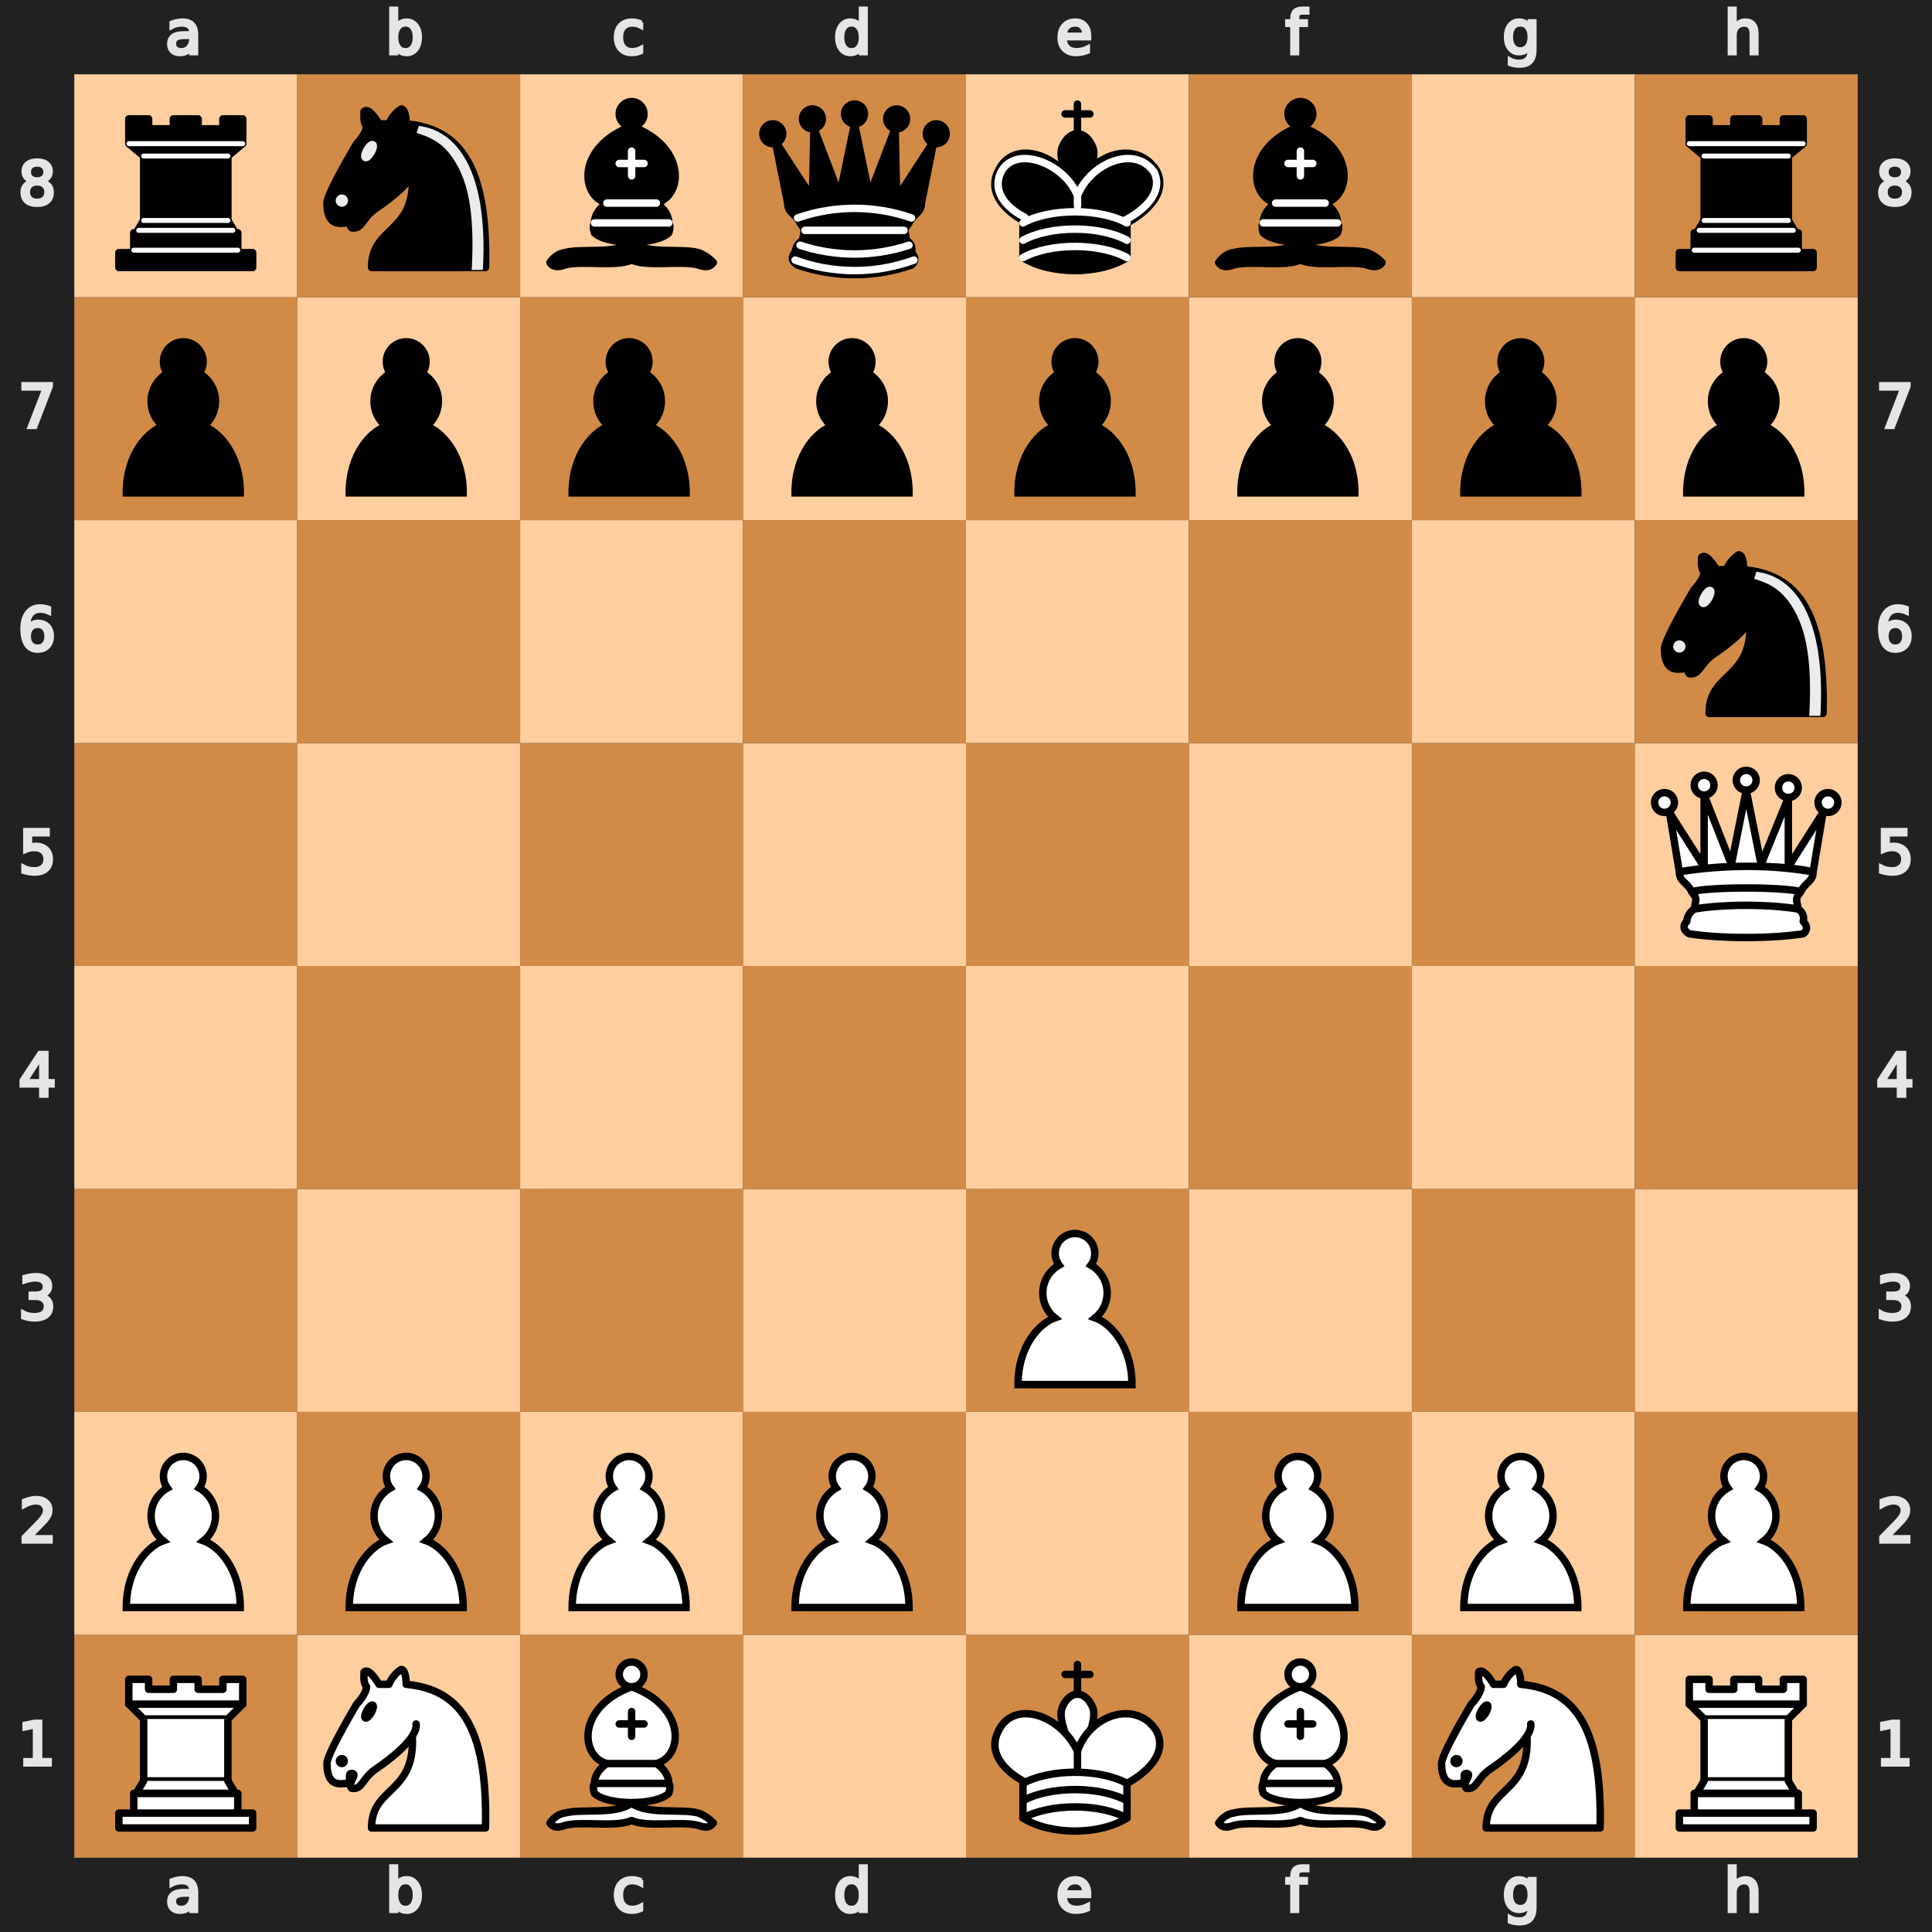
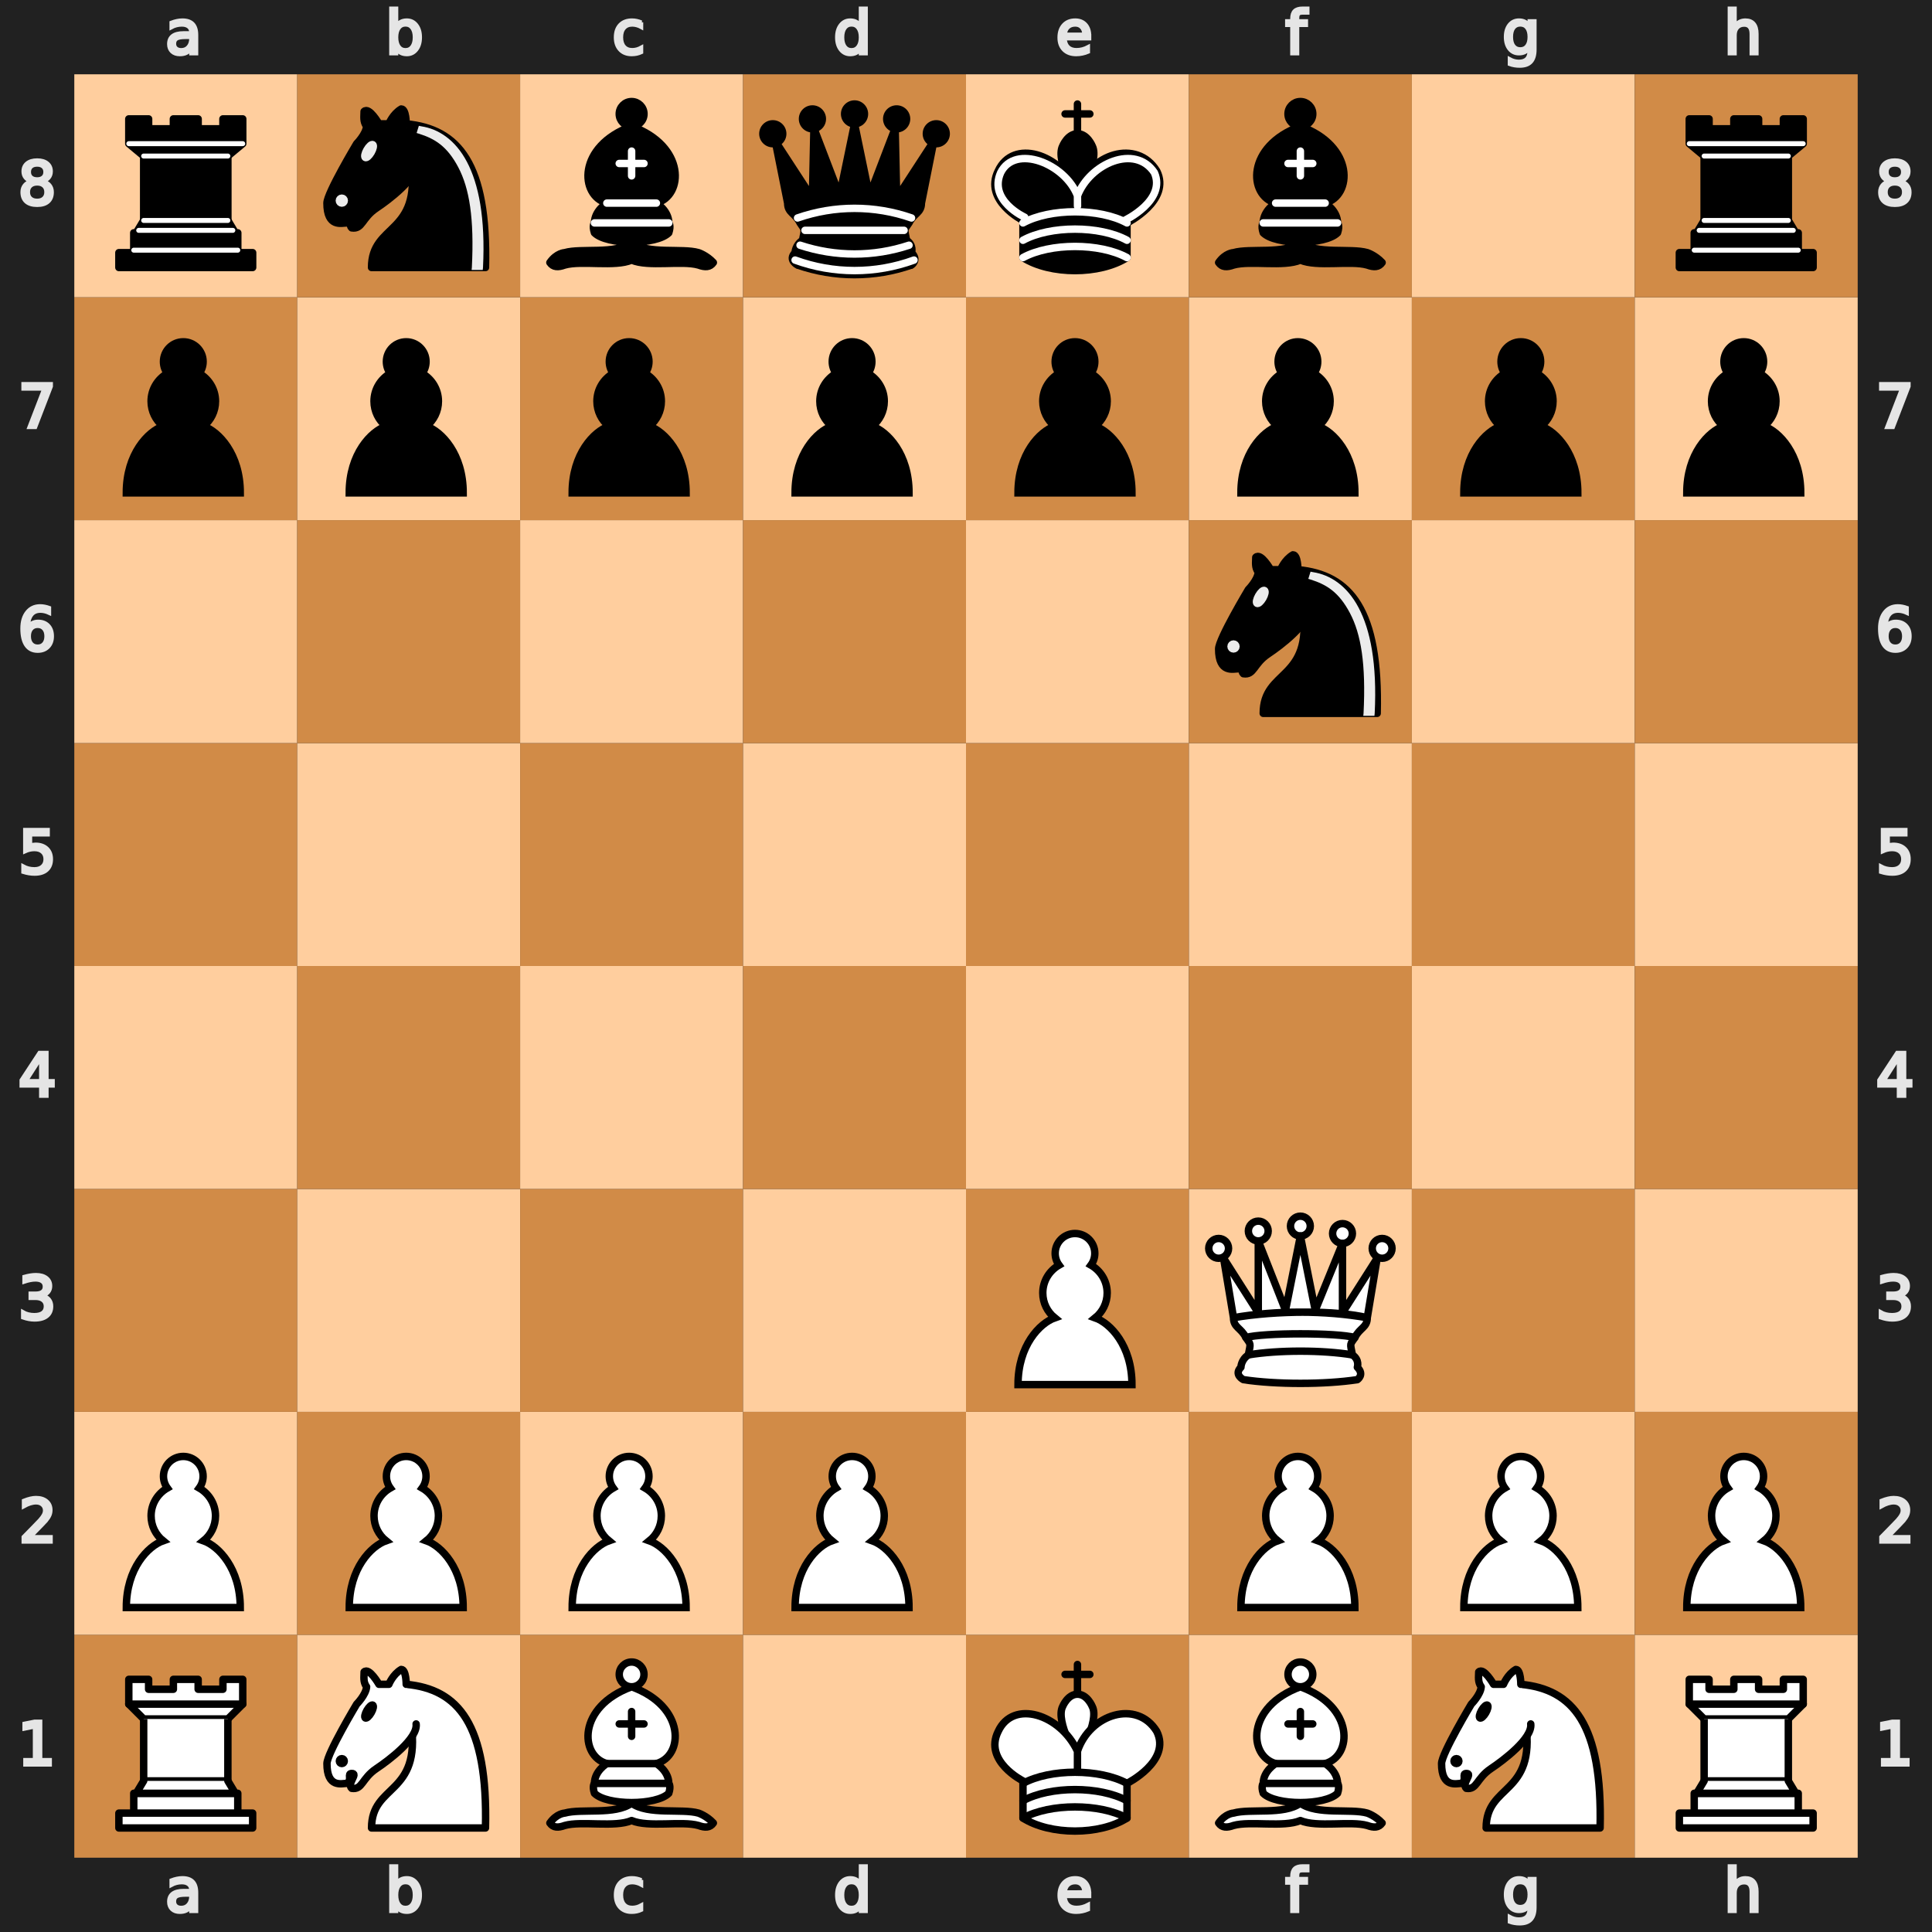
<svg xmlns="http://www.w3.org/2000/svg" xmlns:xlink="http://www.w3.org/1999/xlink" version="1.1" viewBox="0 0 390 390" width="500" height="500">
  <defs>
    <g id="white-pawn" class="white pawn">
      <path d="M22 9c-2.21 0-4 1.79-4 4 0 .89.29 1.71.78 2.38-1.95 1.12-3.28 3.21-3.28 5.62 0 2.03.94 3.84 2.41 5.03-3 1.06-7.41 5.55-7.41 13.47h23c0-7.92-4.41-12.41-7.41-13.47 1.47-1.19 2.41-3 2.41-5.03 0-2.41-1.33-4.5-3.28-5.62.49-.67.78-1.49.78-2.38 0-2.21-1.79-4-4-4z" fill="#fff" stroke="#000" stroke-width="1.5" stroke-linecap="round" />
    </g>
    <g id="white-knight" class="white knight" fill="none" fill-rule="evenodd" stroke="#000" stroke-width="1.5" stroke-linecap="round" stroke-linejoin="round">
      <path d="M 22,10 C 32.5,11 38.5,18 38,39 L 15,39 C 15,30 25,32.5 23,18" style="fill:#ffffff; stroke:#000000;" />
      <path d="M 24,18 C 24.38,20.91 18.45,25.37 16,27 C 13,29 13.18,31.34 11,31 C 9.958,30.06 12.41,27.96 11,28 C 10,28 11.19,29.23 10,30 C 9,30 5.997,31 6,26 C 6,24 12,14 12,14 C 12,14 13.89,12.1 14,10.5 C 13.27,9.506 13.5,8.5 13.5,7.5 C 14.5,6.5 16.5,10 16.5,10 L 18.5,10 C 18.5,10 19.28,8.008 21,7 C 22,7 22,10 22,10" style="fill:#ffffff; stroke:#000000;" />
      <path d="M 9.5 25.5 A 0.5 0.5 0 1 1 8.5,25.5 A 0.5 0.5 0 1 1 9.5 25.5 z" style="fill:#000000; stroke:#000000;" />
      <path d="M 15 15.5 A 0.5 1.5 0 1 1 14,15.5 A 0.5 1.5 0 1 1 15 15.5 z" transform="matrix(0.866,0.5,-0.5,0.866,9.693,-5.173)" style="fill:#000000; stroke:#000000;" />
    </g>
    <g id="white-bishop" class="white bishop" fill="none" fill-rule="evenodd" stroke="#000" stroke-width="1.5" stroke-linecap="round" stroke-linejoin="round">
      <g fill="#fff" stroke-linecap="butt">
        <path d="M9 36c3.39-.97 10.11.43 13.5-2 3.39 2.43 10.11 1.03 13.5 2 0 0 1.65.54 3 2-.68.97-1.65.99-3 .5-3.39-.97-10.11.46-13.5-1-3.39 1.46-10.11.03-13.5 1-1.354.49-2.323.47-3-.5 1.354-1.94 3-2 3-2zM15 32c2.5 2.5 12.5 2.5 15 0 .5-1.5 0-2 0-2 0-2.5-2.5-4-2.5-4 5.5-1.5 6-11.5-5-15.5-11 4-10.5 14-5 15.5 0 0-2.5 1.5-2.5 4 0 0-.5.5 0 2zM25 8a2.5 2.5 0 1 1-5 0 2.5 2.5 0 1 1 5 0z" />
      </g>
      <path d="M17.5 26h10M15 30h15m-7.5-14.5v5M20 18h5" stroke-linejoin="miter" />
    </g>
    <g id="white-rook" class="white rook" fill="#fff" fill-rule="evenodd" stroke="#000" stroke-width="1.5" stroke-linecap="round" stroke-linejoin="round">
      <path d="M9 39h27v-3H9v3zM12 36v-4h21v4H12zM11 14V9h4v2h5V9h5v2h5V9h4v5" stroke-linecap="butt" />
      <path d="M34 14l-3 3H14l-3-3" />
      <path d="M31 17v12.5H14V17" stroke-linecap="butt" stroke-linejoin="miter" />
      <path d="M31 29.5l1.5 2.5h-20l1.5-2.5" />
      <path d="M11 14h23" fill="none" stroke-linejoin="miter" />
    </g>
    <g id="white-queen" class="white queen" fill="#fff" fill-rule="evenodd" stroke="#000" stroke-width="1.5" stroke-linecap="round" stroke-linejoin="round">
      <path d="M8 12a2 2 0 1 1-4 0 2 2 0 1 1 4 0zM24.5 7.5a2 2 0 1 1-4 0 2 2 0 1 1 4 0zM41 12a2 2 0 1 1-4 0 2 2 0 1 1 4 0zM16 8.5a2 2 0 1 1-4 0 2 2 0 1 1 4 0zM33 9a2 2 0 1 1-4 0 2 2 0 1 1 4 0z" />
      <path d="M9 26c8.5-1.5 21-1.5 27 0l2-12-7 11V11l-5.5 13.5-3-15-3 15-5.5-14V25L7 14l2 12zM9 26c0 2 1.5 2 2.5 4 1 1.5 1 1 .5 3.5-1.5 1-1.5 2.5-1.5 2.5-1.5 1.5.5 2.5.5 2.5 6.5 1 16.5 1 23 0 0 0 1.5-1 0-2.5 0 0 .5-1.5-1-2.5-.5-2.5-.5-2 .5-3.5 1-2 2.5-2 2.5-4-8.5-1.5-18.5-1.5-27 0z" stroke-linecap="butt" />
      <path d="M11.5 30c3.5-1 18.5-1 22 0M12 33.5c6-1 15-1 21 0" fill="none" />
    </g>
    <g id="white-king" class="white king" fill="none" fill-rule="evenodd" stroke="#000" stroke-width="1.5" stroke-linecap="round" stroke-linejoin="round">
      <path d="M22.5 11.63V6M20 8h5" stroke-linejoin="miter" />
      <path d="M22.5 25s4.5-7.5 3-10.5c0 0-1-2.5-3-2.5s-3 2.5-3 2.5c-1.5 3 3 10.5 3 10.5" fill="#fff" stroke-linecap="butt" stroke-linejoin="miter" />
      <path d="M11.5 37c5.5 3.5 15.5 3.5 21 0v-7s9-4.5 6-10.5c-4-6.5-13.5-3.5-16 4V27v-3.5c-3.5-7.5-13-10.5-16-4-3 6 5 10 5 10V37z" fill="#fff" />
      <path d="M11.5 30c5.5-3 15.5-3 21 0m-21 3.5c5.5-3 15.5-3 21 0m-21 3.5c5.5-3 15.5-3 21 0" />
    </g>
    <g id="black-pawn" class="black pawn">
      <path d="M22 9c-2.21 0-4 1.79-4 4 0 .89.29 1.71.78 2.38-1.95 1.12-3.28 3.21-3.28 5.62 0 2.03.94 3.84 2.41 5.03-3 1.06-7.41 5.55-7.41 13.47h23c0-7.92-4.41-12.41-7.41-13.47 1.47-1.19 2.41-3 2.41-5.03 0-2.41-1.33-4.5-3.28-5.62.49-.67.78-1.49.78-2.38 0-2.21-1.79-4-4-4z" stroke="#000" stroke-width="1.5" stroke-linecap="round" />
    </g>
    <g id="black-knight" class="black knight" fill="none" fill-rule="evenodd" stroke="#000" stroke-width="1.5" stroke-linecap="round" stroke-linejoin="round">
      <path d="M 22,10 C 32.5,11 38.5,18 38,39 L 15,39 C 15,30 25,32.5 23,18" style="fill:#000000; stroke:#000000;" />
      <path d="M 24,18 C 24.38,20.91 18.45,25.37 16,27 C 13,29 13.18,31.34 11,31 C 9.958,30.06 12.41,27.96 11,28 C 10,28 11.19,29.23 10,30 C 9,30 5.997,31 6,26 C 6,24 12,14 12,14 C 12,14 13.89,12.1 14,10.5 C 13.27,9.506 13.5,8.5 13.5,7.5 C 14.5,6.5 16.5,10 16.5,10 L 18.5,10 C 18.5,10 19.28,8.008 21,7 C 22,7 22,10 22,10" style="fill:#000000; stroke:#000000;" />
      <path d="M 9.5 25.5 A 0.5 0.5 0 1 1 8.5,25.5 A 0.5 0.5 0 1 1 9.5 25.5 z" style="fill:#ececec; stroke:#ececec;" />
      <path d="M 15 15.5 A 0.5 1.5 0 1 1 14,15.5 A 0.5 1.5 0 1 1 15 15.5 z" transform="matrix(0.866,0.5,-0.5,0.866,9.693,-5.173)" style="fill:#ececec; stroke:#ececec;" />
      <path d="M 24.55,10.4 L 24.1,11.85 L 24.6,12 C 27.75,13 30.25,14.49 32.5,18.75 C 34.75,23.01 35.75,29.06 35.25,39 L 35.2,39.5 L 37.45,39.5 L 37.5,39 C 38,28.94 36.62,22.15 34.25,17.66 C 31.88,13.17 28.46,11.02 25.06,10.5 L 24.55,10.4 z " style="fill:#ececec; stroke:none;" />
    </g>
    <g id="black-bishop" class="black bishop" fill="none" fill-rule="evenodd" stroke="#000" stroke-width="1.5" stroke-linecap="round" stroke-linejoin="round">
      <path d="M9 36c3.39-.97 10.11.43 13.5-2 3.39 2.43 10.11 1.03 13.5 2 0 0 1.65.54 3 2-.68.97-1.65.99-3 .5-3.39-.97-10.11.46-13.5-1-3.39 1.46-10.11.03-13.5 1-1.354.49-2.323.47-3-.5 1.354-1.94 3-2 3-2zm6-4c2.5 2.5 12.5 2.5 15 0 .5-1.5 0-2 0-2 0-2.5-2.5-4-2.5-4 5.5-1.5 6-11.5-5-15.5-11 4-10.5 14-5 15.5 0 0-2.5 1.5-2.5 4 0 0-.5.5 0 2zM25 8a2.5 2.5 0 1 1-5 0 2.5 2.5 0 1 1 5 0z" fill="#000" stroke-linecap="butt" />
      <path d="M17.5 26h10M15 30h15m-7.5-14.5v5M20 18h5" stroke="#fff" stroke-linejoin="miter" />
    </g>
    <g id="black-rook" class="black rook" fill="#000" fill-rule="evenodd" stroke="#000" stroke-width="1.5" stroke-linecap="round" stroke-linejoin="round">
      <path d="M9 39h27v-3H9v3zM12.5 32l1.5-2.5h17l1.5 2.5h-20zM12 36v-4h21v4H12z" stroke-linecap="butt" />
      <path d="M14 29.5v-13h17v13H14z" stroke-linecap="butt" stroke-linejoin="miter" />
      <path d="M14 16.5L11 14h23l-3 2.5H14zM11 14V9h4v2h5V9h5v2h5V9h4v5H11z" stroke-linecap="butt" />
      <path d="M12 35.5h21M13 31.5h19M14 29.5h17M14 16.5h17M11 14h23" fill="none" stroke="#fff" stroke-width="1" stroke-linejoin="miter" />
    </g>
    <g id="black-queen" class="black queen" fill="#000" fill-rule="evenodd" stroke="#000" stroke-width="1.5" stroke-linecap="round" stroke-linejoin="round">
      <g fill="#000" stroke="none">
        <circle cx="6" cy="12" r="2.75" />
        <circle cx="14" cy="9" r="2.75" />
        <circle cx="22.5" cy="8" r="2.75" />
        <circle cx="31" cy="9" r="2.75" />
        <circle cx="39" cy="12" r="2.75" />
      </g>
      <path d="M9 26c8.5-1.5 21-1.5 27 0l2.5-12.5L31 25l-.3-14.1-5.2 13.6-3-14.5-3 14.5-5.2-13.6L14 25 6.5 13.5 9 26zM9 26c0 2 1.5 2 2.5 4 1 1.5 1 1 .5 3.5-1.5 1-1.5 2.5-1.5 2.5-1.5 1.5.5 2.5.5 2.5 6.5 1 16.5 1 23 0 0 0 1.5-1 0-2.5 0 0 .5-1.5-1-2.5-.5-2.5-.5-2 .5-3.5 1-2 2.5-2 2.5-4-8.5-1.5-18.5-1.5-27 0z" stroke-linecap="butt" />
      <path d="M11 38.5a35 35 1 0 0 23 0" fill="none" stroke-linecap="butt" />
      <path d="M11 29a35 35 1 0 1 23 0M12.5 31.5h20M11.5 34.5a35 35 1 0 0 22 0M10.5 37.5a35 35 1 0 0 24 0" fill="none" stroke="#fff" />
    </g>
    <g id="black-king" class="black king" fill="none" fill-rule="evenodd" stroke="#000" stroke-width="1.5" stroke-linecap="round" stroke-linejoin="round">
      <path d="M22.5 11.63V6" stroke-linejoin="miter" />
      <path d="M22.5 25s4.5-7.5 3-10.5c0 0-1-2.5-3-2.5s-3 2.5-3 2.5c-1.5 3 3 10.5 3 10.5" fill="#000" stroke-linecap="butt" stroke-linejoin="miter" />
      <path d="M11.5 37c5.5 3.5 15.5 3.5 21 0v-7s9-4.5 6-10.5c-4-6.5-13.5-3.5-16 4V27v-3.5c-3.5-7.5-13-10.5-16-4-3 6 5 10 5 10V37z" fill="#000" />
      <path d="M20 8h5" stroke-linejoin="miter" />
      <path d="M32 29.5s8.5-4 6.03-9.65C34.15 14 25 18 22.5 24.5l.01 2.1-.01-2.1C20 18 9.906 14 6.997 19.85c-2.497 5.65 4.853 9 4.853 9M11.5 30c5.5-3 15.5-3 21 0m-21 3.5c5.5-3 15.5-3 21 0m-21 3.5c5.5-3 15.5-3 21 0" stroke="#fff" />
    </g>
  </defs>
  <rect x="0" y="0" width="390" height="390" fill="#212121" />
  <rect x="15" y="330" width="45" height="45" class="square dark a1" stroke="none" fill="#d18b47" />
  <use xlink:href="#white-rook" transform="translate(15, 330)" />
  <rect x="60" y="330" width="45" height="45" class="square light b1" stroke="none" fill="#ffce9e" />
  <use xlink:href="#white-knight" transform="translate(60, 330)" />
  <rect x="105" y="330" width="45" height="45" class="square dark c1" stroke="none" fill="#d18b47" />
  <use xlink:href="#white-bishop" transform="translate(105, 330)" />
  <rect x="150" y="330" width="45" height="45" class="square light d1" stroke="none" fill="#ffce9e" />
  <rect x="195" y="330" width="45" height="45" class="square dark e1" stroke="none" fill="#d18b47" />
  <use xlink:href="#white-king" transform="translate(195, 330)" />
  <rect x="240" y="330" width="45" height="45" class="square light f1" stroke="none" fill="#ffce9e" />
  <use xlink:href="#white-bishop" transform="translate(240, 330)" />
  <rect x="285" y="330" width="45" height="45" class="square dark g1" stroke="none" fill="#d18b47" />
  <use xlink:href="#white-knight" transform="translate(285, 330)" />
  <rect x="330" y="330" width="45" height="45" class="square light h1" stroke="none" fill="#ffce9e" />
  <use xlink:href="#white-rook" transform="translate(330, 330)" />
  <rect x="15" y="285" width="45" height="45" class="square light a2" stroke="none" fill="#ffce9e" />
  <use xlink:href="#white-pawn" transform="translate(15, 285)" />
  <rect x="60" y="285" width="45" height="45" class="square dark b2" stroke="none" fill="#d18b47" />
  <use xlink:href="#white-pawn" transform="translate(60, 285)" />
  <rect x="105" y="285" width="45" height="45" class="square light c2" stroke="none" fill="#ffce9e" />
  <use xlink:href="#white-pawn" transform="translate(105, 285)" />
  <rect x="150" y="285" width="45" height="45" class="square dark d2" stroke="none" fill="#d18b47" />
  <use xlink:href="#white-pawn" transform="translate(150, 285)" />
  <rect x="195" y="285" width="45" height="45" class="square light e2" stroke="none" fill="#ffce9e" />
  <rect x="240" y="285" width="45" height="45" class="square dark f2" stroke="none" fill="#d18b47" />
  <use xlink:href="#white-pawn" transform="translate(240, 285)" />
  <rect x="285" y="285" width="45" height="45" class="square light g2" stroke="none" fill="#ffce9e" />
  <use xlink:href="#white-pawn" transform="translate(285, 285)" />
  <rect x="330" y="285" width="45" height="45" class="square dark h2" stroke="none" fill="#d18b47" />
  <use xlink:href="#white-pawn" transform="translate(330, 285)" />
  <rect x="15" y="240" width="45" height="45" class="square dark a3" stroke="none" fill="#d18b47" />
  <rect x="60" y="240" width="45" height="45" class="square light b3" stroke="none" fill="#ffce9e" />
  <rect x="105" y="240" width="45" height="45" class="square dark c3" stroke="none" fill="#d18b47" />
  <rect x="150" y="240" width="45" height="45" class="square light d3" stroke="none" fill="#ffce9e" />
  <rect x="195" y="240" width="45" height="45" class="square dark e3" stroke="none" fill="#d18b47" />
  <use xlink:href="#white-pawn" transform="translate(195, 240)" />
  <rect x="240" y="240" width="45" height="45" class="square light f3" stroke="none" fill="#ffce9e" />
+   <use xlink:href="#white-queen" transform="translate(240, 240)" />
  <rect x="285" y="240" width="45" height="45" class="square dark g3" stroke="none" fill="#d18b47" />
  <rect x="330" y="240" width="45" height="45" class="square light h3" stroke="none" fill="#ffce9e" />
  <rect x="15" y="195" width="45" height="45" class="square light a4" stroke="none" fill="#ffce9e" />
  <rect x="60" y="195" width="45" height="45" class="square dark b4" stroke="none" fill="#d18b47" />
  <rect x="105" y="195" width="45" height="45" class="square light c4" stroke="none" fill="#ffce9e" />
  <rect x="150" y="195" width="45" height="45" class="square dark d4" stroke="none" fill="#d18b47" />
  <rect x="195" y="195" width="45" height="45" class="square light e4" stroke="none" fill="#ffce9e" />
  <rect x="240" y="195" width="45" height="45" class="square dark f4" stroke="none" fill="#d18b47" />
  <rect x="285" y="195" width="45" height="45" class="square light g4" stroke="none" fill="#ffce9e" />
  <rect x="330" y="195" width="45" height="45" class="square dark h4" stroke="none" fill="#d18b47" />
  <rect x="15" y="150" width="45" height="45" class="square dark a5" stroke="none" fill="#d18b47" />
  <rect x="60" y="150" width="45" height="45" class="square light b5" stroke="none" fill="#ffce9e" />
  <rect x="105" y="150" width="45" height="45" class="square dark c5" stroke="none" fill="#d18b47" />
  <rect x="150" y="150" width="45" height="45" class="square light d5" stroke="none" fill="#ffce9e" />
  <rect x="195" y="150" width="45" height="45" class="square dark e5" stroke="none" fill="#d18b47" />
  <rect x="240" y="150" width="45" height="45" class="square light f5" stroke="none" fill="#ffce9e" />
  <rect x="285" y="150" width="45" height="45" class="square dark g5" stroke="none" fill="#d18b47" />
  <rect x="330" y="150" width="45" height="45" class="square light h5" stroke="none" fill="#ffce9e" />
-   <use xlink:href="#white-queen" transform="translate(330, 150)" />
  <rect x="15" y="105" width="45" height="45" class="square light a6" stroke="none" fill="#ffce9e" />
  <rect x="60" y="105" width="45" height="45" class="square dark b6" stroke="none" fill="#d18b47" />
  <rect x="105" y="105" width="45" height="45" class="square light c6" stroke="none" fill="#ffce9e" />
  <rect x="150" y="105" width="45" height="45" class="square dark d6" stroke="none" fill="#d18b47" />
  <rect x="195" y="105" width="45" height="45" class="square light e6" stroke="none" fill="#ffce9e" />
  <rect x="240" y="105" width="45" height="45" class="square dark f6" stroke="none" fill="#d18b47" />
+   <use xlink:href="#black-knight" transform="translate(240, 105)" />
  <rect x="285" y="105" width="45" height="45" class="square light g6" stroke="none" fill="#ffce9e" />
  <rect x="330" y="105" width="45" height="45" class="square dark h6" stroke="none" fill="#d18b47" />
-   <use xlink:href="#black-knight" transform="translate(330, 105)" />
  <rect x="15" y="60" width="45" height="45" class="square dark a7" stroke="none" fill="#d18b47" />
  <use xlink:href="#black-pawn" transform="translate(15, 60)" />
  <rect x="60" y="60" width="45" height="45" class="square light b7" stroke="none" fill="#ffce9e" />
  <use xlink:href="#black-pawn" transform="translate(60, 60)" />
  <rect x="105" y="60" width="45" height="45" class="square dark c7" stroke="none" fill="#d18b47" />
  <use xlink:href="#black-pawn" transform="translate(105, 60)" />
  <rect x="150" y="60" width="45" height="45" class="square light d7" stroke="none" fill="#ffce9e" />
  <use xlink:href="#black-pawn" transform="translate(150, 60)" />
  <rect x="195" y="60" width="45" height="45" class="square dark e7" stroke="none" fill="#d18b47" />
  <use xlink:href="#black-pawn" transform="translate(195, 60)" />
  <rect x="240" y="60" width="45" height="45" class="square light f7" stroke="none" fill="#ffce9e" />
  <use xlink:href="#black-pawn" transform="translate(240, 60)" />
  <rect x="285" y="60" width="45" height="45" class="square dark g7" stroke="none" fill="#d18b47" />
  <use xlink:href="#black-pawn" transform="translate(285, 60)" />
  <rect x="330" y="60" width="45" height="45" class="square light h7" stroke="none" fill="#ffce9e" />
  <use xlink:href="#black-pawn" transform="translate(330, 60)" />
  <rect x="15" y="15" width="45" height="45" class="square light a8" stroke="none" fill="#ffce9e" />
  <use xlink:href="#black-rook" transform="translate(15, 15)" />
  <rect x="60" y="15" width="45" height="45" class="square dark b8" stroke="none" fill="#d18b47" />
  <use xlink:href="#black-knight" transform="translate(60, 15)" />
  <rect x="105" y="15" width="45" height="45" class="square light c8" stroke="none" fill="#ffce9e" />
  <use xlink:href="#black-bishop" transform="translate(105, 15)" />
  <rect x="150" y="15" width="45" height="45" class="square dark d8" stroke="none" fill="#d18b47" />
  <use xlink:href="#black-queen" transform="translate(150, 15)" />
  <rect x="195" y="15" width="45" height="45" class="square light e8" stroke="none" fill="#ffce9e" />
  <use xlink:href="#black-king" transform="translate(195, 15)" />
  <rect x="240" y="15" width="45" height="45" class="square dark f8" stroke="none" fill="#d18b47" />
  <use xlink:href="#black-bishop" transform="translate(240, 15)" />
  <rect x="285" y="15" width="45" height="45" class="square light g8" stroke="none" fill="#ffce9e" />
  <rect x="330" y="15" width="45" height="45" class="square dark h8" stroke="none" fill="#d18b47" />
  <use xlink:href="#black-rook" transform="translate(330, 15)" />
  <g transform="translate(20, 0) scale(0.75, 0.75)" fill="#e5e5e5" stroke="#e5e5e5">
    <path d="M23.328 10.016q-1.742 0-2.414.398-.672.398-.672 1.36 0 .765.5 1.218.508.445 1.375.445 1.196 0 1.914-.843.727-.852.727-2.258v-.32zm2.867-.594v4.992h-1.437v-1.328q-.492.797-1.227 1.18-.734.375-1.797.375-1.343 0-2.14-.75-.79-.758-.79-2.024 0-1.476.985-2.226.992-.75 2.953-.75h2.016V8.75q0-.992-.656-1.531-.649-.547-1.829-.547-.75 0-1.46.18-.711.18-1.368.539V6.062q.79-.304 1.532-.453.742-.156 1.445-.156 1.898 0 2.836.984.937.985.937 2.985z" />
  </g>
  <g transform="translate(20, 375) scale(0.75, 0.75)" fill="#e5e5e5" stroke="#e5e5e5">
    <path d="M23.328 10.016q-1.742 0-2.414.398-.672.398-.672 1.36 0 .765.5 1.218.508.445 1.375.445 1.196 0 1.914-.843.727-.852.727-2.258v-.32zm2.867-.594v4.992h-1.437v-1.328q-.492.797-1.227 1.18-.734.375-1.797.375-1.343 0-2.14-.75-.79-.758-.79-2.024 0-1.476.985-2.226.992-.75 2.953-.75h2.016V8.75q0-.992-.656-1.531-.649-.547-1.829-.547-.75 0-1.46.18-.711.18-1.368.539V6.062q.79-.304 1.532-.453.742-.156 1.445-.156 1.898 0 2.836.984.937.985.937 2.985z" />
  </g>
  <g transform="translate(65, 0) scale(0.75, 0.75)" fill="#e5e5e5" stroke="#e5e5e5">
    <path d="M24.922 10.047q0-1.586-.656-2.485-.649-.906-1.79-.906-1.14 0-1.796.906-.649.899-.649 2.485 0 1.586.649 2.492.656.898 1.797.898 1.14 0 1.789-.898.656-.906.656-2.492zm-4.89-3.055q.452-.781 1.14-1.156.695-.383 1.656-.383 1.594 0 2.586 1.266 1 1.265 1 3.328 0 2.062-1 3.328-.992 1.266-2.586 1.266-.96 0-1.656-.375-.688-.383-1.14-1.164v1.312h-1.446V2.258h1.445z" />
  </g>
  <g transform="translate(65, 375) scale(0.75, 0.75)" fill="#e5e5e5" stroke="#e5e5e5">
    <path d="M24.922 10.047q0-1.586-.656-2.485-.649-.906-1.79-.906-1.14 0-1.796.906-.649.899-.649 2.485 0 1.586.649 2.492.656.898 1.797.898 1.14 0 1.789-.898.656-.906.656-2.492zm-4.89-3.055q.452-.781 1.14-1.156.695-.383 1.656-.383 1.594 0 2.586 1.266 1 1.265 1 3.328 0 2.062-1 3.328-.992 1.266-2.586 1.266-.96 0-1.656-.375-.688-.383-1.14-1.164v1.312h-1.446V2.258h1.445z" />
  </g>
  <g transform="translate(110, 0) scale(0.75, 0.75)" fill="#e5e5e5" stroke="#e5e5e5">
    <path d="M25.96 6v1.344q-.608-.336-1.226-.5-.609-.172-1.234-.172-1.398 0-2.172.89-.773.883-.773 2.485 0 1.601.773 2.492.774.883 2.172.883.625 0 1.234-.164.618-.172 1.227-.508v1.328q-.602.281-1.25.422-.64.14-1.367.14-1.977 0-3.14-1.242-1.165-1.242-1.165-3.351 0-2.14 1.172-3.367 1.18-1.227 3.227-1.227.664 0 1.296.14.633.134 1.227.407z" />
  </g>
  <g transform="translate(110, 375) scale(0.75, 0.75)" fill="#e5e5e5" stroke="#e5e5e5">
    <path d="M25.96 6v1.344q-.608-.336-1.226-.5-.609-.172-1.234-.172-1.398 0-2.172.89-.773.883-.773 2.485 0 1.601.773 2.492.774.883 2.172.883.625 0 1.234-.164.618-.172 1.227-.508v1.328q-.602.281-1.25.422-.64.14-1.367.14-1.977 0-3.14-1.242-1.165-1.242-1.165-3.351 0-2.14 1.172-3.367 1.18-1.227 3.227-1.227.664 0 1.296.14.633.134 1.227.407z" />
  </g>
  <g transform="translate(155, 0) scale(0.75, 0.75)" fill="#e5e5e5" stroke="#e5e5e5">
    <path d="M24.973 6.992V2.258h1.437v12.156h-1.437v-1.312q-.453.78-1.149 1.164-.687.375-1.656.375-1.586 0-2.586-1.266-.992-1.266-.992-3.328 0-2.063.992-3.328 1-1.266 2.586-1.266.969 0 1.656.383.696.375 1.149 1.156zm-4.899 3.055q0 1.586.649 2.492.656.898 1.797.898 1.14 0 1.796-.898.657-.906.657-2.492 0-1.586-.657-2.485-.656-.906-1.796-.906-1.141 0-1.797.906-.649.899-.649 2.485z" />
  </g>
  <g transform="translate(155, 375) scale(0.75, 0.75)" fill="#e5e5e5" stroke="#e5e5e5">
    <path d="M24.973 6.992V2.258h1.437v12.156h-1.437v-1.312q-.453.78-1.149 1.164-.687.375-1.656.375-1.586 0-2.586-1.266-.992-1.266-.992-3.328 0-2.063.992-3.328 1-1.266 2.586-1.266.969 0 1.656.383.696.375 1.149 1.156zm-4.899 3.055q0 1.586.649 2.492.656.898 1.797.898 1.14 0 1.796-.898.657-.906.657-2.492 0-1.586-.657-2.485-.656-.906-1.796-.906-1.141 0-1.797.906-.649.899-.649 2.485z" />
  </g>
  <g transform="translate(200, 0) scale(0.75, 0.75)" fill="#e5e5e5" stroke="#e5e5e5">
    <path d="M26.555 9.68v.703h-6.61q.094 1.484.89 2.265.806.774 2.235.774.828 0 1.602-.203.781-.203 1.547-.61v1.36q-.774.328-1.586.5-.813.172-1.649.172-2.093 0-3.32-1.22-1.219-1.218-1.219-3.296 0-2.148 1.157-3.406 1.164-1.266 3.132-1.266 1.766 0 2.79 1.14 1.03 1.134 1.03 3.087zm-1.438-.422q-.015-1.18-.664-1.883-.64-.703-1.703-.703-1.203 0-1.93.68-.718.68-.828 1.914z" />
  </g>
  <g transform="translate(200, 375) scale(0.75, 0.75)" fill="#e5e5e5" stroke="#e5e5e5">
    <path d="M26.555 9.68v.703h-6.61q.094 1.484.89 2.265.806.774 2.235.774.828 0 1.602-.203.781-.203 1.547-.61v1.36q-.774.328-1.586.5-.813.172-1.649.172-2.093 0-3.32-1.22-1.219-1.218-1.219-3.296 0-2.148 1.157-3.406 1.164-1.266 3.132-1.266 1.766 0 2.79 1.14 1.03 1.134 1.03 3.087zm-1.438-.422q-.015-1.18-.664-1.883-.64-.703-1.703-.703-1.203 0-1.93.68-.718.68-.828 1.914z" />
  </g>
  <g transform="translate(245, 0) scale(0.75, 0.75)" fill="#e5e5e5" stroke="#e5e5e5">
    <path d="M25.285 2.258v1.195H23.91q-.773 0-1.078.313-.297.312-.297 1.125v.773h2.367v1.117h-2.367v7.633H21.09V6.781h-1.375V5.664h1.375v-.61q0-1.46.68-2.124.68-.672 2.156-.672z" />
  </g>
  <g transform="translate(245, 375) scale(0.75, 0.75)" fill="#e5e5e5" stroke="#e5e5e5">
    <path d="M25.285 2.258v1.195H23.91q-.773 0-1.078.313-.297.312-.297 1.125v.773h2.367v1.117h-2.367v7.633H21.09V6.781h-1.375V5.664h1.375v-.61q0-1.46.68-2.124.68-.672 2.156-.672z" />
  </g>
  <g transform="translate(290, 0) scale(0.75, 0.75)" fill="#e5e5e5" stroke="#e5e5e5">
    <path d="M24.973 9.937q0-1.562-.649-2.421-.64-.86-1.804-.86-1.157 0-1.805.86-.64.859-.64 2.421 0 1.555.64 2.415.648.859 1.805.859 1.164 0 1.804-.86.649-.859.649-2.414zm1.437 3.391q0 2.234-.992 3.32-.992 1.094-3.04 1.094-.757 0-1.429-.117-.672-.11-1.304-.344v-1.398q.632.344 1.25.508.617.164 1.257.164 1.414 0 2.118-.743.703-.734.703-2.226v-.711q-.446.773-1.141 1.156-.695.383-1.664.383-1.61 0-2.594-1.227-.984-1.226-.984-3.25 0-2.03.984-3.257.985-1.227 2.594-1.227.969 0 1.664.383t1.14 1.156V5.664h1.438z" />
  </g>
  <g transform="translate(290, 375) scale(0.75, 0.75)" fill="#e5e5e5" stroke="#e5e5e5">
    <path d="M24.973 9.937q0-1.562-.649-2.421-.64-.86-1.804-.86-1.157 0-1.805.86-.64.859-.64 2.421 0 1.555.64 2.415.648.859 1.805.859 1.164 0 1.804-.86.649-.859.649-2.414zm1.437 3.391q0 2.234-.992 3.32-.992 1.094-3.04 1.094-.757 0-1.429-.117-.672-.11-1.304-.344v-1.398q.632.344 1.25.508.617.164 1.257.164 1.414 0 2.118-.743.703-.734.703-2.226v-.711q-.446.773-1.141 1.156-.695.383-1.664.383-1.61 0-2.594-1.227-.984-1.226-.984-3.25 0-2.03.984-3.257.985-1.227 2.594-1.227.969 0 1.664.383t1.14 1.156V5.664h1.438z" />
  </g>
  <g transform="translate(335, 0) scale(0.75, 0.75)" fill="#e5e5e5" stroke="#e5e5e5">
    <path d="M26.164 9.133v5.281h-1.437V9.18q0-1.243-.485-1.86-.484-.617-1.453-.617-1.164 0-1.836.742-.672.742-.672 2.024v4.945h-1.445V2.258h1.445v4.765q.516-.789 1.211-1.18.703-.39 1.617-.39 1.508 0 2.282.938.773.93.773 2.742z" />
  </g>
  <g transform="translate(335, 375) scale(0.75, 0.75)" fill="#e5e5e5" stroke="#e5e5e5">
    <path d="M26.164 9.133v5.281h-1.437V9.18q0-1.243-.485-1.86-.484-.617-1.453-.617-1.164 0-1.836.742-.672.742-.672 2.024v4.945h-1.445V2.258h1.445v4.765q.516-.789 1.211-1.18.703-.39 1.617-.39 1.508 0 2.282.938.773.93.773 2.742z" />
  </g>
  <g transform="translate(0, 335) scale(0.75, 0.75)" fill="#e5e5e5" stroke="#e5e5e5">
    <path d="M6.754 26.996h2.578v-8.898l-2.805.562v-1.437l2.79-.563h1.578v10.336h2.578v1.328h-6.72z" />
  </g>
  <g transform="translate(375, 335) scale(0.75, 0.75)" fill="#e5e5e5" stroke="#e5e5e5">
    <path d="M6.754 26.996h2.578v-8.898l-2.805.562v-1.437l2.79-.563h1.578v10.336h2.578v1.328h-6.72z" />
  </g>
  <g transform="translate(0, 290) scale(0.75, 0.75)" fill="#e5e5e5" stroke="#e5e5e5">
    <path d="M8.195 26.996h5.508v1.328H6.297v-1.328q.898-.93 2.445-2.492 1.555-1.57 1.953-2.024.758-.851 1.055-1.437.305-.594.305-1.164 0-.93-.657-1.516-.648-.586-1.695-.586-.742 0-1.57.258-.82.258-1.758.781v-1.593q.953-.383 1.781-.578.828-.196 1.516-.196 1.812 0 2.89.906 1.079.907 1.079 2.422 0 .72-.274 1.368-.265.64-.976 1.515-.196.227-1.243 1.313-1.046 1.078-2.953 3.023z" />
  </g>
  <g transform="translate(375, 290) scale(0.75, 0.75)" fill="#e5e5e5" stroke="#e5e5e5">
    <path d="M8.195 26.996h5.508v1.328H6.297v-1.328q.898-.93 2.445-2.492 1.555-1.57 1.953-2.024.758-.851 1.055-1.437.305-.594.305-1.164 0-.93-.657-1.516-.648-.586-1.695-.586-.742 0-1.57.258-.82.258-1.758.781v-1.593q.953-.383 1.781-.578.828-.196 1.516-.196 1.812 0 2.89.906 1.079.907 1.079 2.422 0 .72-.274 1.368-.265.64-.976 1.515-.196.227-1.243 1.313-1.046 1.078-2.953 3.023z" />
  </g>
  <g transform="translate(0, 245) scale(0.75, 0.75)" fill="#e5e5e5" stroke="#e5e5e5">
    <path d="M11.434 22.035q1.132.242 1.765 1.008.64.766.64 1.89 0 1.727-1.187 2.672-1.187.946-3.375.946-.734 0-1.515-.149-.774-.14-1.602-.43V26.45q.656.383 1.438.578.78.196 1.632.196 1.485 0 2.258-.586.782-.586.782-1.703 0-1.032-.727-1.61-.719-.586-2.008-.586h-1.36v-1.297h1.423q1.164 0 1.78-.46.618-.47.618-1.344 0-.899-.64-1.375-.633-.485-1.82-.485-.65 0-1.391.141-.743.14-1.633.437V16.95q.898-.25 1.68-.375.788-.125 1.484-.125 1.797 0 2.844.82 1.046.813 1.046 2.204 0 .968-.554 1.64-.555.664-1.578.922z" />
  </g>
  <g transform="translate(375, 245) scale(0.75, 0.75)" fill="#e5e5e5" stroke="#e5e5e5">
    <path d="M11.434 22.035q1.132.242 1.765 1.008.64.766.64 1.89 0 1.727-1.187 2.672-1.187.946-3.375.946-.734 0-1.515-.149-.774-.14-1.602-.43V26.45q.656.383 1.438.578.78.196 1.632.196 1.485 0 2.258-.586.782-.586.782-1.703 0-1.032-.727-1.61-.719-.586-2.008-.586h-1.36v-1.297h1.423q1.164 0 1.78-.46.618-.47.618-1.344 0-.899-.64-1.375-.633-.485-1.82-.485-.65 0-1.391.141-.743.14-1.633.437V16.95q.898-.25 1.68-.375.788-.125 1.484-.125 1.797 0 2.844.82 1.046.813 1.046 2.204 0 .968-.554 1.64-.555.664-1.578.922z" />
  </g>
  <g transform="translate(0, 200) scale(0.75, 0.75)" fill="#e5e5e5" stroke="#e5e5e5">
    <path d="M11.016 18.035L7.03 24.262h3.985zm-.414-1.375h1.984v7.602h1.664v1.312h-1.664v2.75h-1.57v-2.75H5.75v-1.523z" />
  </g>
  <g transform="translate(375, 200) scale(0.75, 0.75)" fill="#e5e5e5" stroke="#e5e5e5">
    <path d="M11.016 18.035L7.03 24.262h3.985zm-.414-1.375h1.984v7.602h1.664v1.312h-1.664v2.75h-1.57v-2.75H5.75v-1.523z" />
  </g>
  <g transform="translate(0, 155) scale(0.75, 0.75)" fill="#e5e5e5" stroke="#e5e5e5">
    <path d="M6.719 16.66h6.195v1.328h-4.75v2.86q.344-.118.688-.172.343-.063.687-.063 1.953 0 3.094 1.07 1.14 1.07 1.14 2.899 0 1.883-1.171 2.93-1.172 1.039-3.305 1.039-.735 0-1.5-.125-.758-.125-1.57-.375v-1.586q.703.383 1.453.57.75.188 1.586.188 1.351 0 2.14-.711.79-.711.79-1.93 0-1.219-.79-1.93-.789-.71-2.14-.71-.633 0-1.266.14-.625.14-1.281.438z" />
  </g>
  <g transform="translate(375, 155) scale(0.75, 0.75)" fill="#e5e5e5" stroke="#e5e5e5">
    <path d="M6.719 16.66h6.195v1.328h-4.75v2.86q.344-.118.688-.172.343-.063.687-.063 1.953 0 3.094 1.07 1.14 1.07 1.14 2.899 0 1.883-1.171 2.93-1.172 1.039-3.305 1.039-.735 0-1.5-.125-.758-.125-1.57-.375v-1.586q.703.383 1.453.57.75.188 1.586.188 1.351 0 2.14-.711.79-.711.79-1.93 0-1.219-.79-1.93-.789-.71-2.14-.71-.633 0-1.266.14-.625.14-1.281.438z" />
  </g>
  <g transform="translate(0, 110) scale(0.75, 0.75)" fill="#e5e5e5" stroke="#e5e5e5">
    <path d="M10.137 21.863q-1.063 0-1.688.727-.617.726-.617 1.992 0 1.258.617 1.992.625.727 1.688.727 1.062 0 1.68-.727.624-.734.624-1.992 0-1.266-.625-1.992-.617-.727-1.68-.727zm3.133-4.945v1.437q-.594-.28-1.204-.43-.601-.148-1.195-.148-1.562 0-2.39 1.055-.82 1.055-.938 3.188.46-.68 1.156-1.04.696-.367 1.531-.367 1.758 0 2.774 1.07 1.023 1.063 1.023 2.899 0 1.797-1.062 2.883-1.063 1.086-2.828 1.086-2.024 0-3.094-1.547-1.07-1.555-1.07-4.5 0-2.766 1.312-4.406 1.313-1.649 3.524-1.649.593 0 1.195.117.61.118 1.266.352z" />
  </g>
  <g transform="translate(375, 110) scale(0.75, 0.75)" fill="#e5e5e5" stroke="#e5e5e5">
    <path d="M10.137 21.863q-1.063 0-1.688.727-.617.726-.617 1.992 0 1.258.617 1.992.625.727 1.688.727 1.062 0 1.68-.727.624-.734.624-1.992 0-1.266-.625-1.992-.617-.727-1.68-.727zm3.133-4.945v1.437q-.594-.28-1.204-.43-.601-.148-1.195-.148-1.562 0-2.39 1.055-.82 1.055-.938 3.188.46-.68 1.156-1.04.696-.367 1.531-.367 1.758 0 2.774 1.07 1.023 1.063 1.023 2.899 0 1.797-1.062 2.883-1.063 1.086-2.828 1.086-2.024 0-3.094-1.547-1.07-1.555-1.07-4.5 0-2.766 1.312-4.406 1.313-1.649 3.524-1.649.593 0 1.195.117.61.118 1.266.352z" />
  </g>
  <g transform="translate(0, 65) scale(0.75, 0.75)" fill="#e5e5e5" stroke="#e5e5e5">
    <path d="M6.25 16.66h7.5v.672L9.516 28.324H7.867l3.985-10.336H6.25z" />
  </g>
  <g transform="translate(375, 65) scale(0.75, 0.75)" fill="#e5e5e5" stroke="#e5e5e5">
    <path d="M6.25 16.66h7.5v.672L9.516 28.324H7.867l3.985-10.336H6.25z" />
  </g>
  <g transform="translate(0, 20) scale(0.75, 0.75)" fill="#e5e5e5" stroke="#e5e5e5">
    <path d="M10 22.785q-1.125 0-1.773.602-.641.601-.641 1.656t.64 1.656q.649.602 1.774.602t1.773-.602q.649-.61.649-1.656 0-1.055-.649-1.656-.64-.602-1.773-.602zm-1.578-.672q-1.016-.25-1.586-.945-.563-.695-.563-1.695 0-1.399.993-2.211 1-.813 2.734-.813 1.742 0 2.734.813.993.812.993 2.21 0 1-.57 1.696-.563.695-1.571.945 1.14.266 1.773 1.04.641.773.641 1.89 0 1.695-1.04 2.602-1.03.906-2.96.906t-2.969-.906Q6 26.738 6 25.043q0-1.117.64-1.89.641-.774 1.782-1.04zm-.578-2.492q0 .906.562 1.414.57.508 1.594.508 1.016 0 1.586-.508.578-.508.578-1.414 0-.906-.578-1.414-.57-.508-1.586-.508-1.023 0-1.594.508-.562.508-.562 1.414z" />
  </g>
  <g transform="translate(375, 20) scale(0.75, 0.75)" fill="#e5e5e5" stroke="#e5e5e5">
    <path d="M10 22.785q-1.125 0-1.773.602-.641.601-.641 1.656t.64 1.656q.649.602 1.774.602t1.773-.602q.649-.61.649-1.656 0-1.055-.649-1.656-.64-.602-1.773-.602zm-1.578-.672q-1.016-.25-1.586-.945-.563-.695-.563-1.695 0-1.399.993-2.211 1-.813 2.734-.813 1.742 0 2.734.813.993.812.993 2.21 0 1-.57 1.696-.563.695-1.571.945 1.14.266 1.773 1.04.641.773.641 1.89 0 1.695-1.04 2.602-1.03.906-2.96.906t-2.969-.906Q6 26.738 6 25.043q0-1.117.64-1.89.641-.774 1.782-1.04zm-.578-2.492q0 .906.562 1.414.57.508 1.594.508 1.016 0 1.586-.508.578-.508.578-1.414 0-.906-.578-1.414-.57-.508-1.586-.508-1.023 0-1.594.508-.562.508-.562 1.414z" />
  </g>
</svg>
